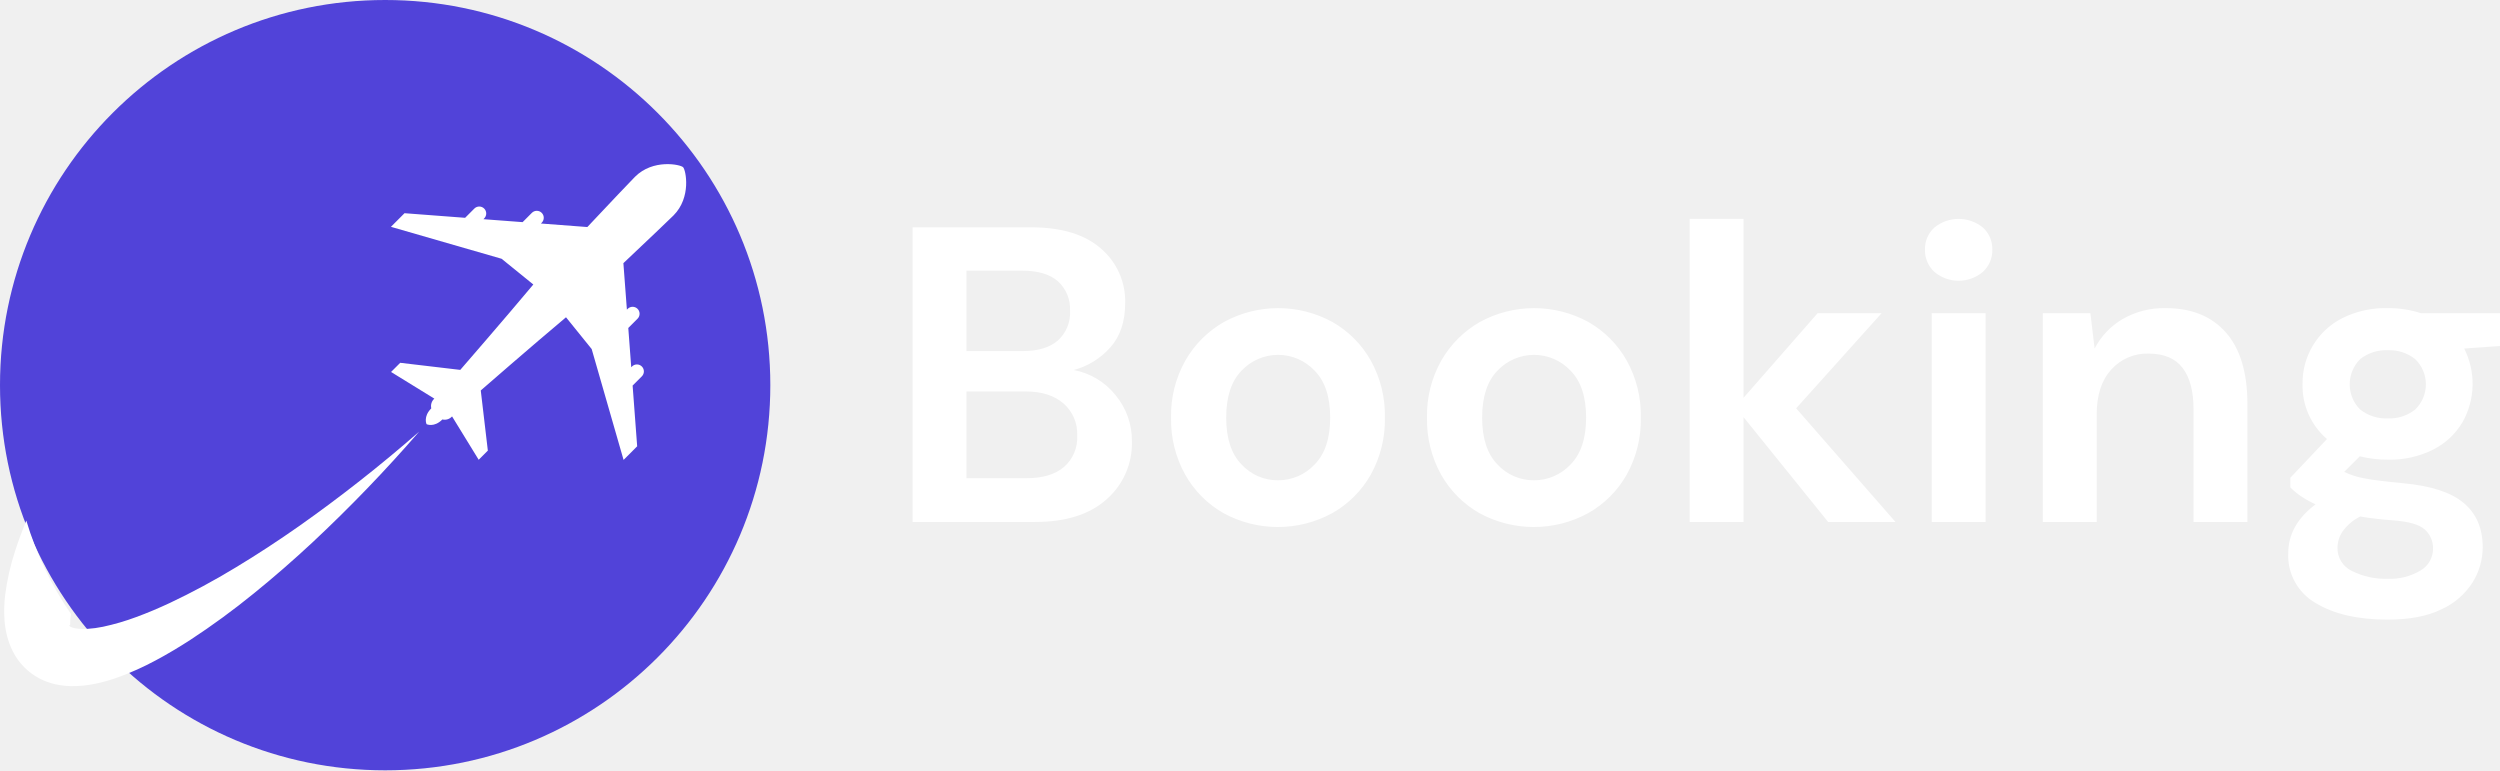
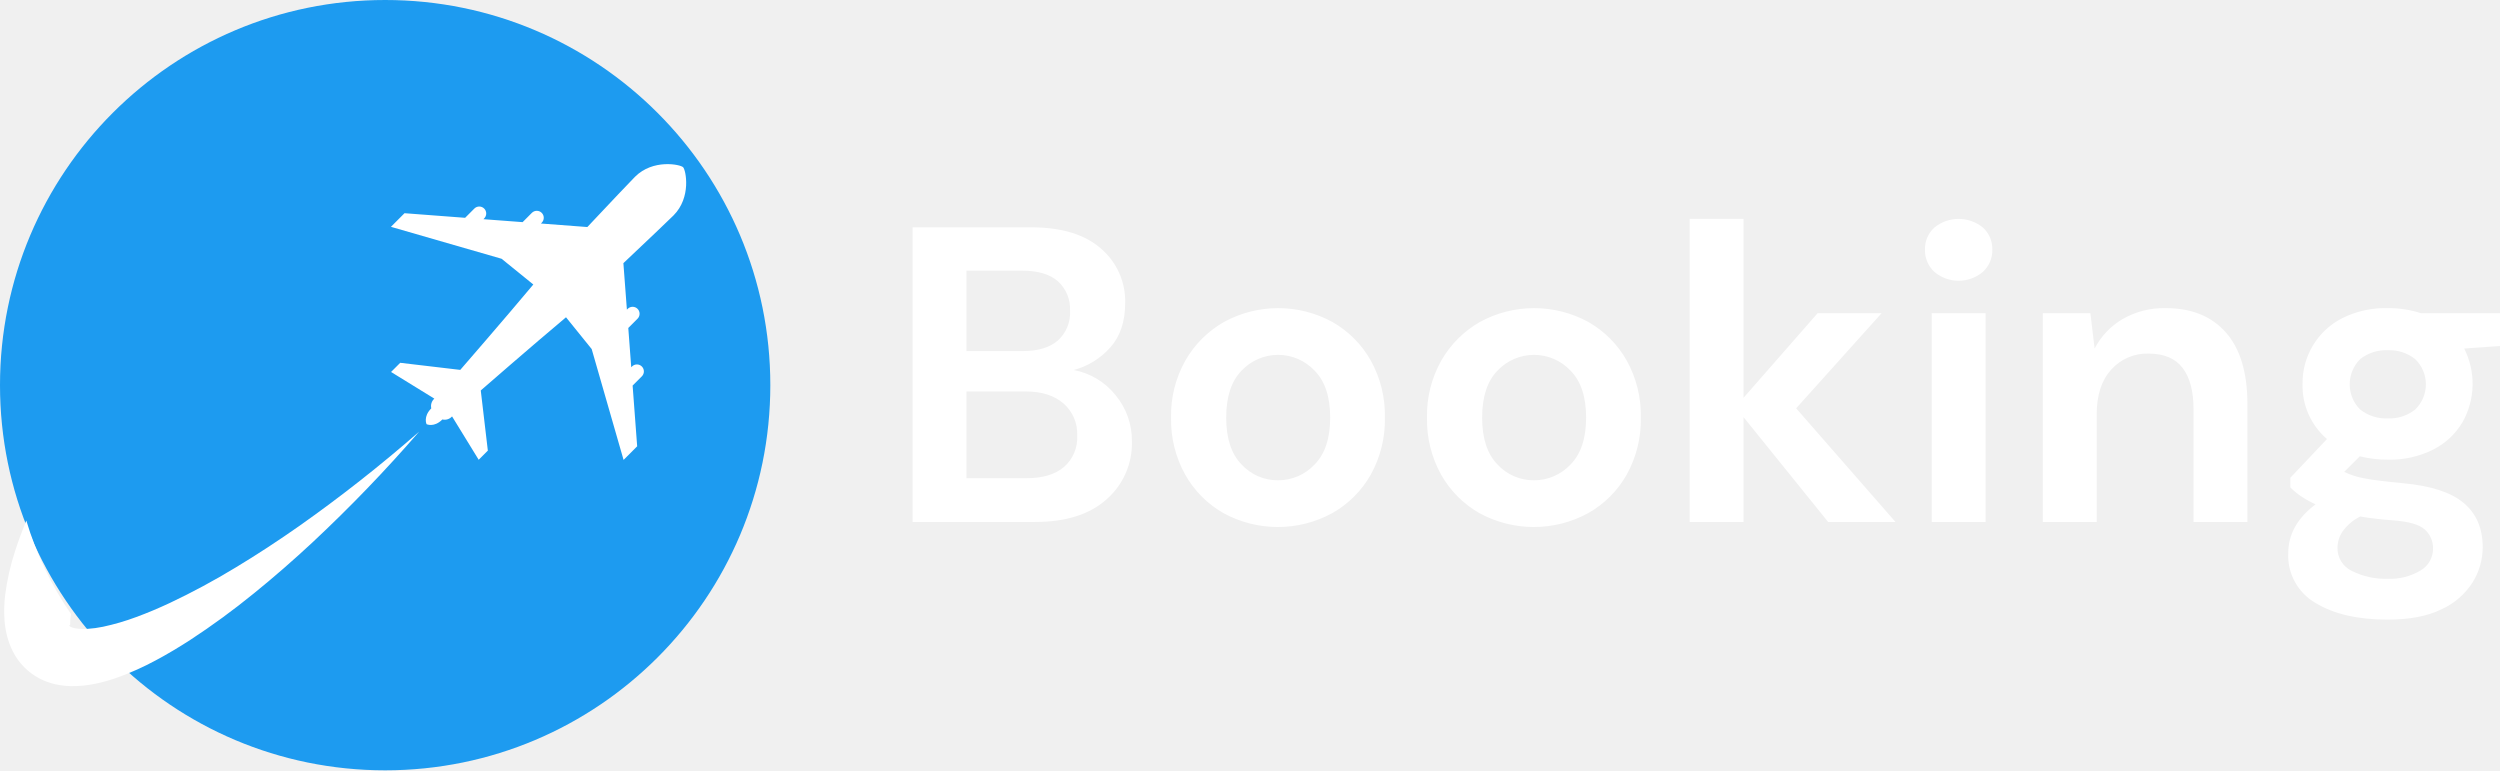
<svg xmlns="http://www.w3.org/2000/svg" width="593.906" height="183" viewBox="0 0 593.906 183">
  <defs>
    <style>
      .cls-1 {
-         fill: #5143d9;
+         fill: #1d9bf0;
      }

      .cls-1, .cls-2 {
        fill-rule: evenodd;
      }

      .cls-2 {
        fill: #fff;
      }
    </style>
  </defs>
  <path class="cls-1" d="M188,95.5A91.5,91.5,0,1,1,96.5,4,91.5,91.5,0,0,1,188,95.5Z" transform="translate(-5 -4)" />
  <path class="cls-2" d="M155.286,95.6l2.191-2.195a1.655,1.655,0,1,0-2.339-2.343l-0.181.181-0.7-9.327,2.2-2.206a1.655,1.655,0,1,0-2.339-2.343l-0.192.192-0.833-11.044c6.042-5.71,10.829-10.255,11.912-11.34,4.282-4.29,2.932-10.791,2.273-11.45s-7.148-2.013-11.43,2.277c-1.083,1.085-5.62,5.88-11.32,11.933L133.5,57.1l0.192-.192a1.655,1.655,0,0,0-2.339-2.343l-2.2,2.206-9.31-.7,0.181-.181a1.655,1.655,0,0,0-2.339-2.343l-2.191,2.195L101.1,54.649l-3.228,3.234,26.286,7.59,7.539,6.113c-6.748,8.076-17.355,20.286-17.355,20.286l-14.263-1.683L97.9,92.366,108.182,98.7a2.384,2.384,0,0,0-.725,2.31c-1.976,1.98-1.12,3.762-1.12,3.762s1.779,0.858,3.756-1.122a2.372,2.372,0,0,0,2.3-.726l6.325,10.3,2.174-2.178-1.68-14.289s12.188-10.625,20.25-17.385l6.1,7.552,7.576,26.333,3.229-3.234ZM76.053,128.979c-4.932,3.458-9.955,6.758-15.072,9.839a170.777,170.777,0,0,1-15.63,8.419c-2.647,1.238-5.316,2.37-7.983,3.348a56.035,56.035,0,0,1-7.9,2.309,26.285,26.285,0,0,1-3.684.5,12.123,12.123,0,0,1-3.016-.149,4.517,4.517,0,0,1-.944-0.307,0.833,0.833,0,0,1-.355-0.3,0.1,0.1,0,0,1,.086-0.129,0.131,0.131,0,0,0,.114-0.125c0.025-.158-0.024-0.7.057-1.49,0.031-.31.082-0.658,0.145-1.022A78.919,78.919,0,0,1,11.25,127.661c-0.943,2.294-1.821,4.648-2.611,7.085a56.872,56.872,0,0,0-2.406,10.529,31.559,31.559,0,0,0-.151,6.2,21.625,21.625,0,0,0,.579,3.533,17.131,17.131,0,0,0,1.42,3.8,14.773,14.773,0,0,0,6.237,6.345,16.253,16.253,0,0,0,3.84,1.407,19.692,19.692,0,0,0,3.531.437,26.18,26.18,0,0,0,6.038-.581,39.668,39.668,0,0,0,5.178-1.467A67.877,67.877,0,0,0,42,160.877c2.853-1.521,5.578-3.157,8.222-4.871A179.48,179.48,0,0,0,65.29,144.982c4.8-3.881,9.427-7.931,13.913-12.1a349.491,349.491,0,0,0,25.375-26.344A346.793,346.793,0,0,1,76.053,128.979Z" transform="translate(-5 -4)" />
  <path id="Booking" class="cls-2" d="M250.9,128q11,0,17-5.4a17.625,17.625,0,0,0,6-13.7,16.9,16.9,0,0,0-3.9-11.05,16.694,16.694,0,0,0-9.9-5.95,17.7,17.7,0,0,0,8.65-5.35Q272.3,82.6,272.3,76a16.459,16.459,0,0,0-5.75-12.95Q260.8,58,249.9,58H221.8v70h29.1ZM234.6,68.3h13.2q5.7,0,8.55,2.55a8.855,8.855,0,0,1,2.85,6.95,8.865,8.865,0,0,1-2.9,7.1q-2.9,2.5-8.3,2.5H234.6V68.3Zm0,28.7h14.1q5.6,0,8.9,2.8a9.562,9.562,0,0,1,3.3,7.7,9.2,9.2,0,0,1-3.15,7.45q-3.15,2.65-8.85,2.65H234.6V97Zm86.9,28.9a24.145,24.145,0,0,0,9.15-9.15A26.8,26.8,0,0,0,334,103.2a26.8,26.8,0,0,0-3.35-13.55,24.25,24.25,0,0,0-9.1-9.15,26.863,26.863,0,0,0-25.8,0,24.572,24.572,0,0,0-9.15,9.15,26.462,26.462,0,0,0-3.4,13.55,26.767,26.767,0,0,0,3.35,13.55,24.207,24.207,0,0,0,9.1,9.15A26.961,26.961,0,0,0,321.5,125.9Zm-21.55-11.55q-3.652-3.75-3.65-11.15t3.65-11.15a11.909,11.909,0,0,1,17.35,0Q321,95.8,321,103.2t-3.7,11.15a11.834,11.834,0,0,1-8.7,3.75A11.664,11.664,0,0,1,299.95,114.349ZM382.3,125.9a24.131,24.131,0,0,0,9.15-9.15,26.787,26.787,0,0,0,3.35-13.55,26.79,26.79,0,0,0-3.35-13.55,24.235,24.235,0,0,0-9.1-9.15,26.863,26.863,0,0,0-25.8,0,24.586,24.586,0,0,0-9.15,9.15A26.472,26.472,0,0,0,344,103.2a26.777,26.777,0,0,0,3.35,13.55,24.221,24.221,0,0,0,9.1,9.15A26.961,26.961,0,0,0,382.3,125.9Zm-21.55-11.55q-3.651-3.75-3.65-11.15t3.65-11.15a11.909,11.909,0,0,1,17.35,0q3.7,3.75,3.7,11.15t-3.7,11.15a11.831,11.831,0,0,1-8.7,3.75A11.667,11.667,0,0,1,360.748,114.349ZM419.2,128V103.1L439.3,128h16l-23.6-27L452,78.4H436.8L419.2,98.5V56H406.4v72h12.8Zm56.85-59.4a6.938,6.938,0,0,0,2.25-5.3,6.786,6.786,0,0,0-2.25-5.25,9.09,9.09,0,0,0-11.5,0,6.786,6.786,0,0,0-2.25,5.25,6.938,6.938,0,0,0,2.25,5.3A8.923,8.923,0,0,0,476.047,68.6ZM476.7,128V78.4H463.9V128h12.8Zm26.4,0V102.4q0-6.8,3.45-10.6A11.417,11.417,0,0,1,515.4,88q5.5,0,8.1,3.4t2.6,9.8V128h12.8V100q0-11.2-5.1-17t-14.3-5.8a19.606,19.606,0,0,0-10.25,2.6,17.447,17.447,0,0,0-6.65,7l-1-8.4H490.3V128h12.8Zm79.949-17.2a17.035,17.035,0,0,0,6.95-6.5,18.541,18.541,0,0,0,.4-17.5l8.5-.6V78.4H580.1a24.523,24.523,0,0,0-7.8-1.2,22.893,22.893,0,0,0-10.9,2.4A17.258,17.258,0,0,0,552,95.2a16.649,16.649,0,0,0,5.8,13.1l-8.7,9.2v2.3a18.1,18.1,0,0,0,2.55,2.1,21.868,21.868,0,0,0,3.45,1.9q-6.5,4.9-6.5,11.6a12.969,12.969,0,0,0,6.5,11.85q6.5,3.95,17.1,3.95,7.8,0,12.8-2.45a17.2,17.2,0,0,0,7.4-6.4,15.829,15.829,0,0,0,2.4-8.35q0-6.7-4.5-10.5t-14.4-4.7q-6.5-.6-9.4-1.2a17.672,17.672,0,0,1-4.6-1.5l3.7-3.7a26.717,26.717,0,0,0,6.7.8A22.739,22.739,0,0,0,583.045,110.8Zm-17.35-9.5a8.45,8.45,0,0,1,0-12,9.918,9.918,0,0,1,6.6-2.1,9.81,9.81,0,0,1,6.45,2.1,8.334,8.334,0,0,1,0,12,9.81,9.81,0,0,1-6.45,2.1A9.918,9.918,0,0,1,565.7,101.3Zm-4.15,28.9a11.442,11.442,0,0,1,4.15-3.5q3.5,0.6,7.6.9,5.8,0.4,7.75,2.2a5.869,5.869,0,0,1,1.95,4.5,5.989,5.989,0,0,1-3,5.25,14.089,14.089,0,0,1-7.8,1.95,17.692,17.692,0,0,1-8.45-1.85,5.954,5.954,0,0,1-3.45-5.55A7.005,7.005,0,0,1,561.545,130.2Z" transform="translate(-5 -4)" />
</svg>
